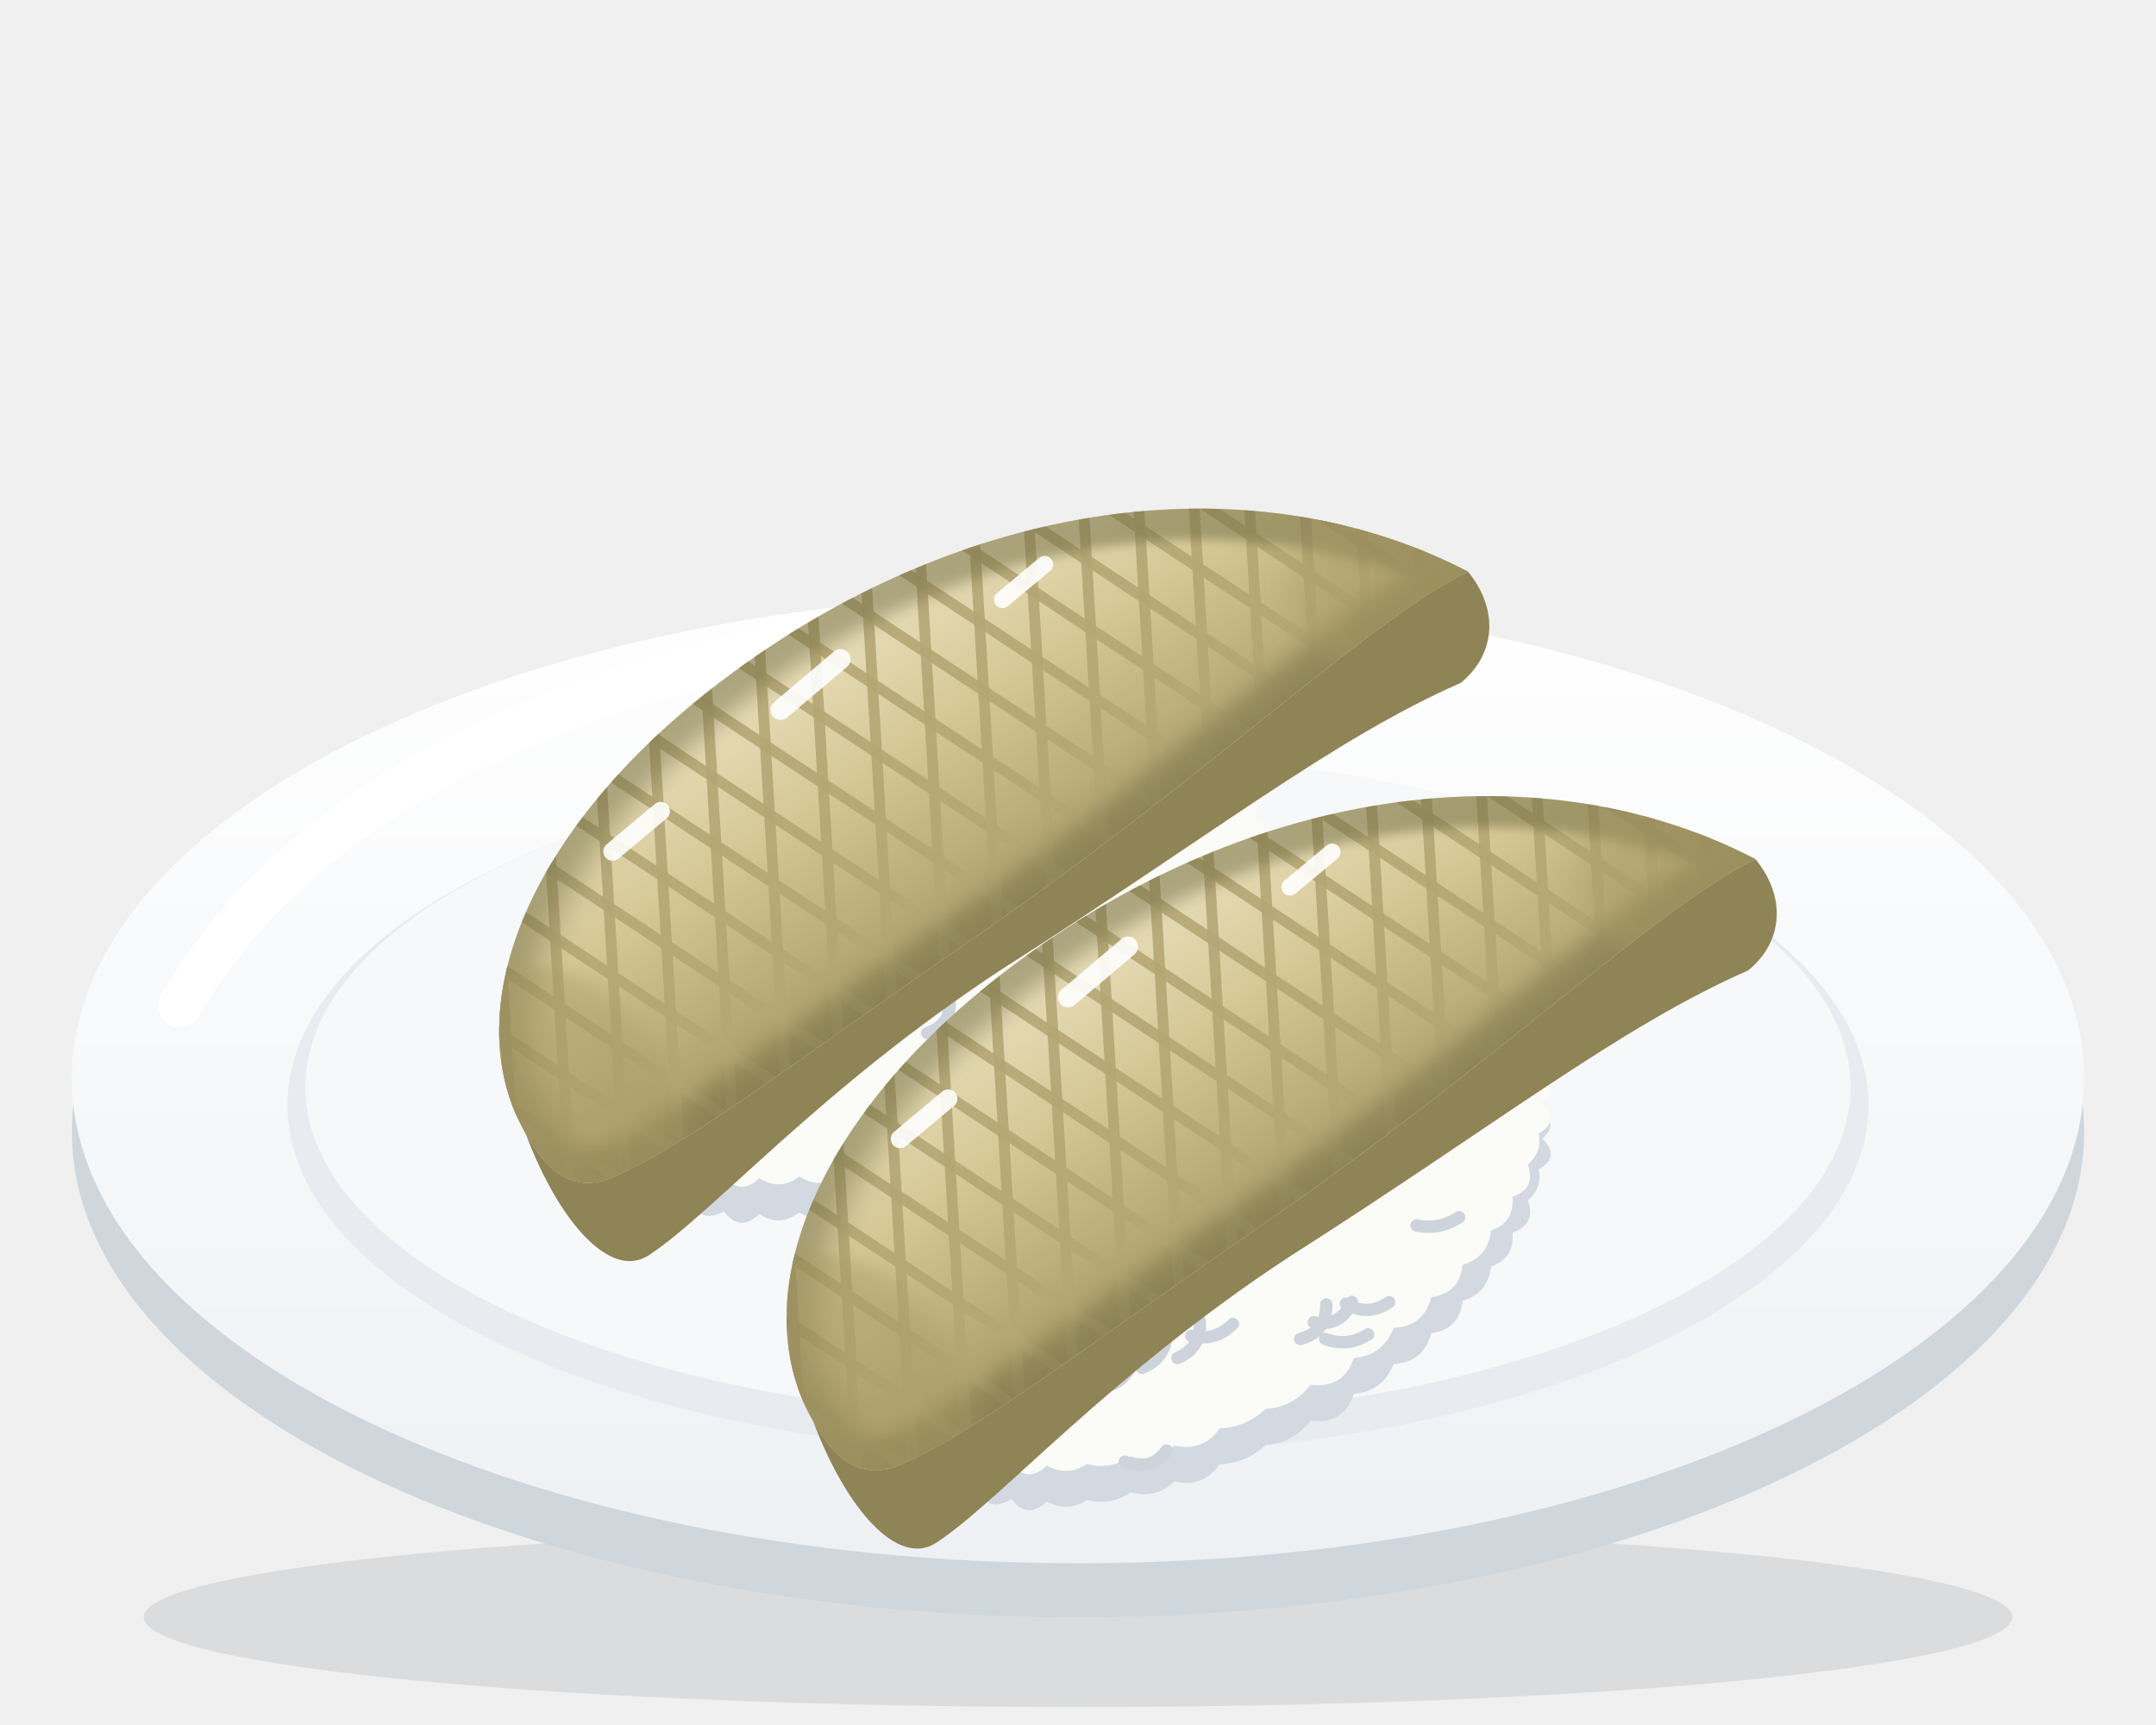
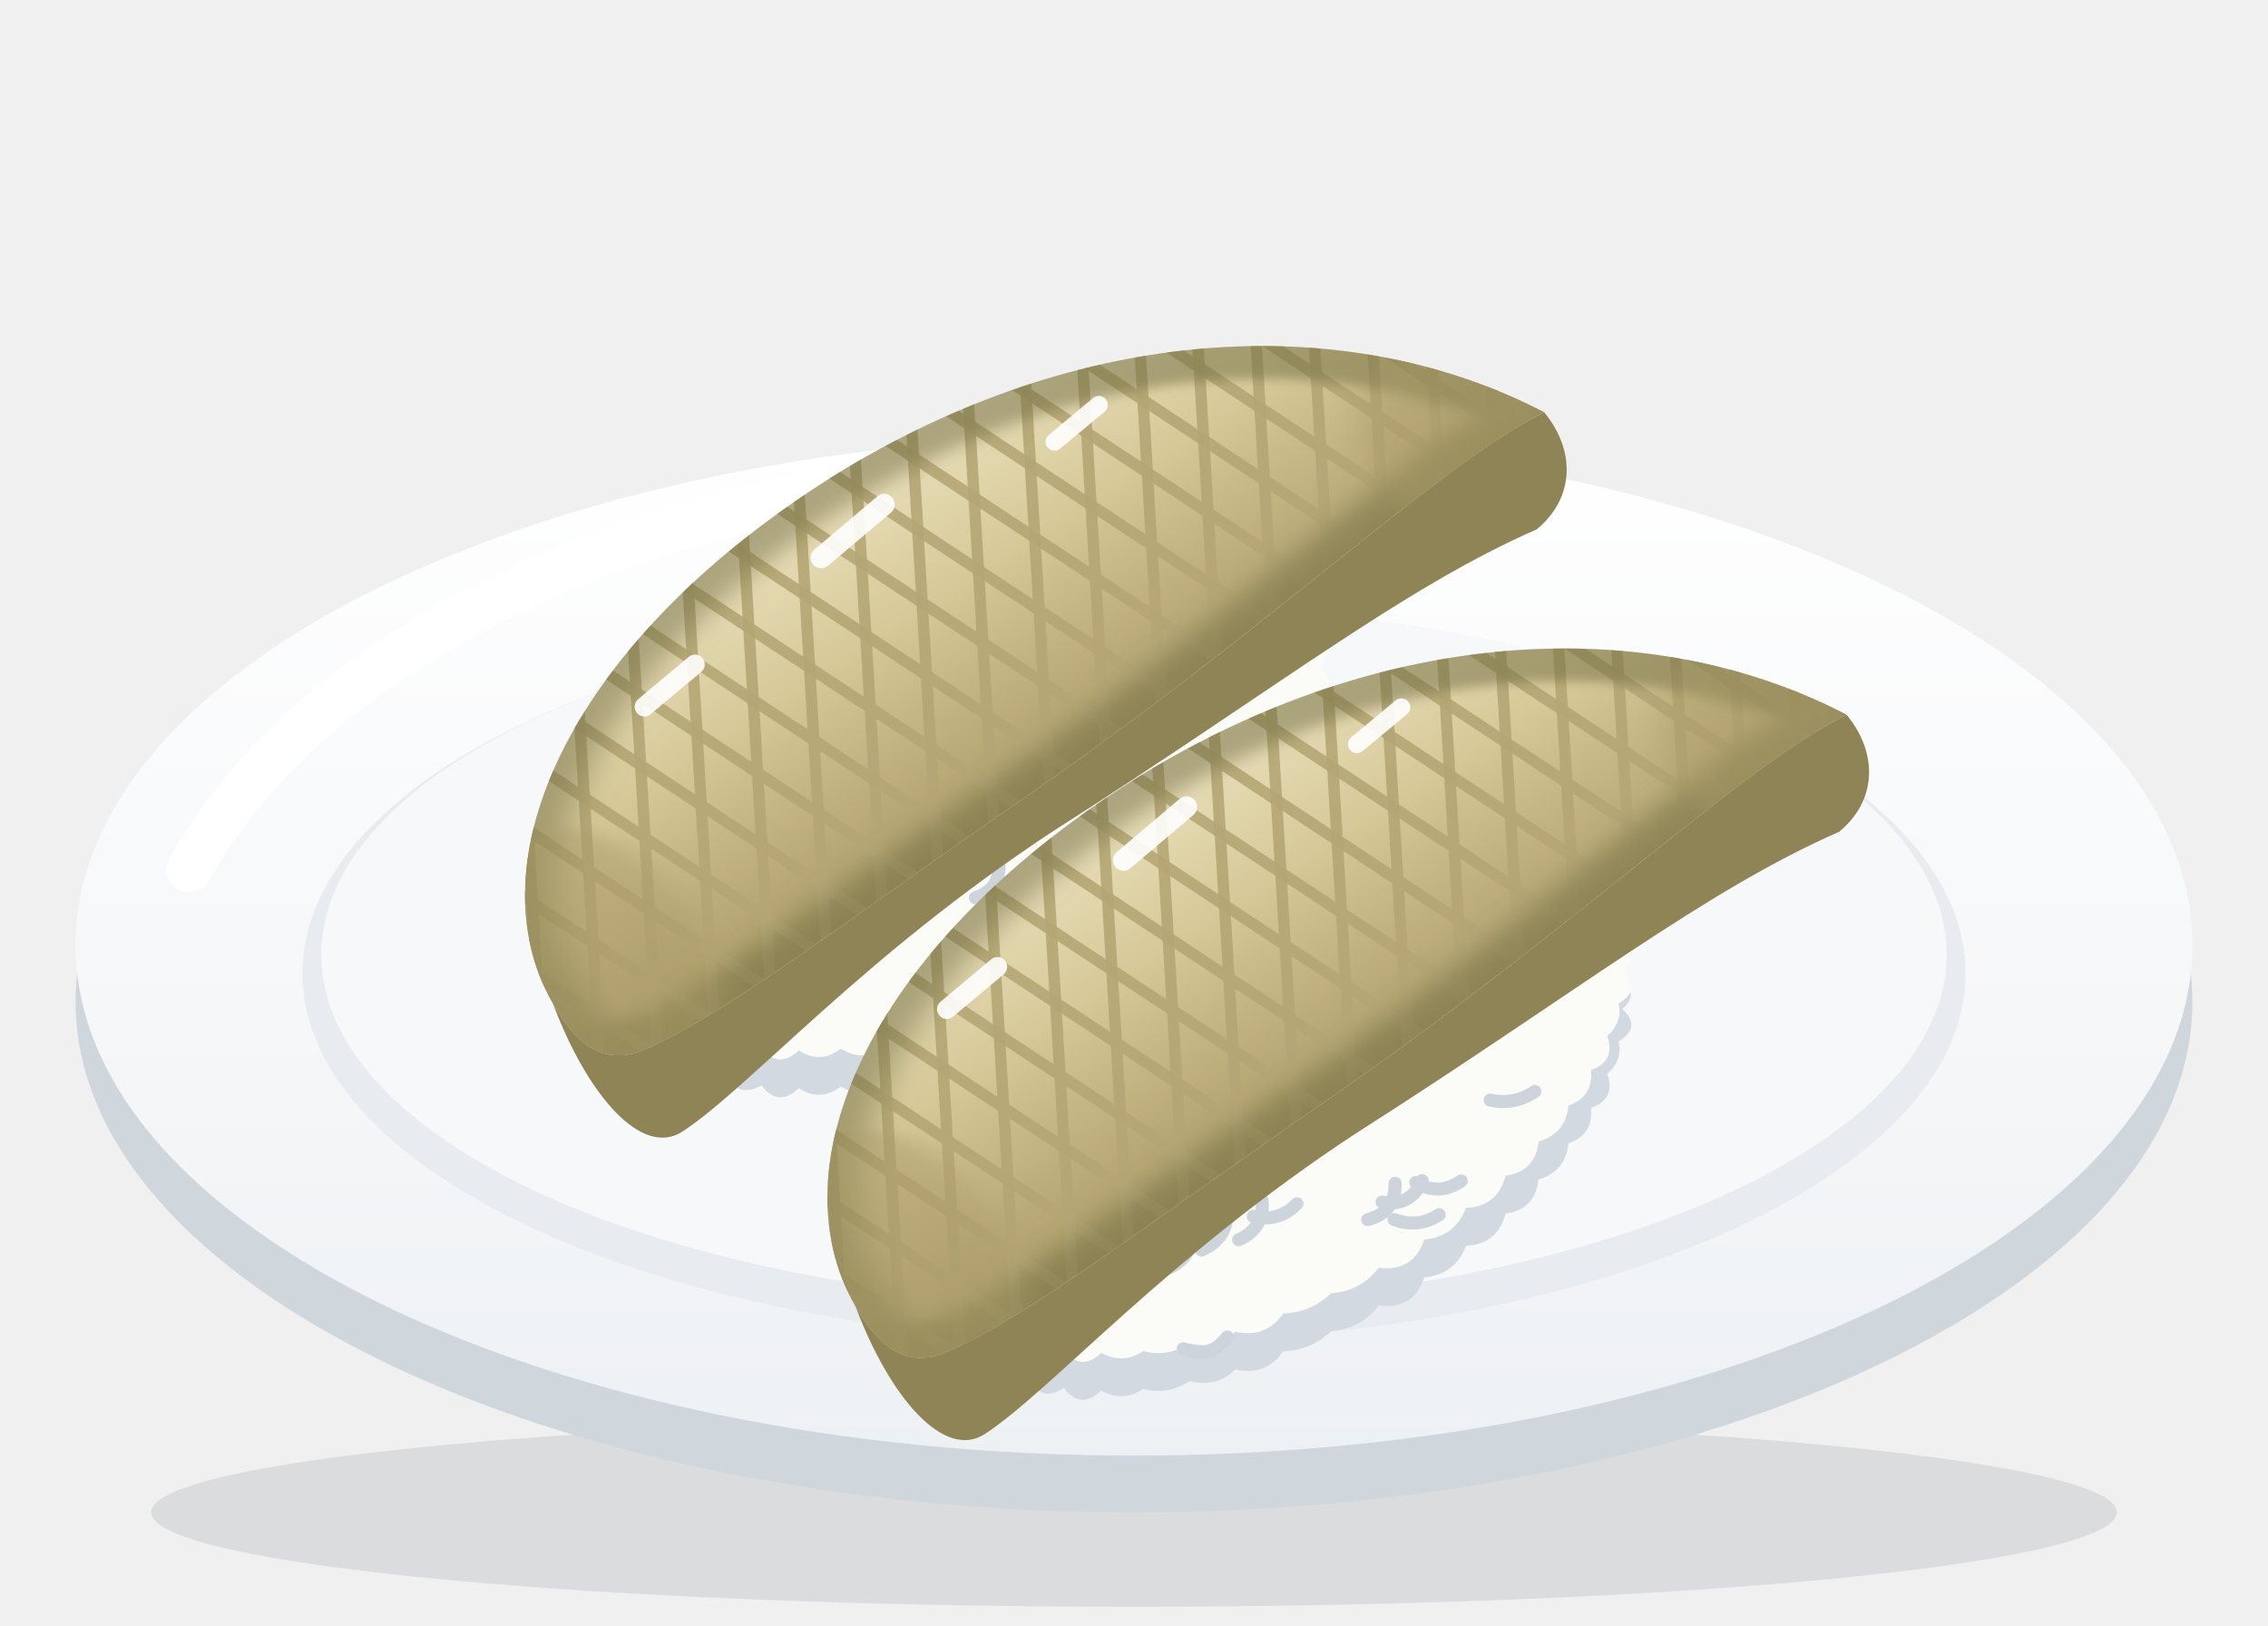
- <svg xmlns="http://www.w3.org/2000/svg" viewBox="0 0 120 96">
+ <svg xmlns="http://www.w3.org/2000/svg" viewBox="0 10 120 86">
  <defs>
    <filter id="soft" x="-20%" y="-50%" width="140%" height="200%">
      <feGaussianBlur stdDeviation="0.8" />
    </filter>
    <linearGradient id="plate" x1="0" y1="0" x2="0" y2="1">
      <stop offset="0" stop-color="#ffffff" />
      <stop offset="1" stop-color="#eef1f4" />
    </linearGradient>
    <linearGradient id="t" x1="0" y1="0" x2="0.15" y2="1">
      <stop offset="0" stop-color="#efe6c6" />
      <stop offset="0.45" stop-color="#d6c897" />
      <stop offset="1" stop-color="#a99a66" />
    </linearGradient>
  </defs>
  <ellipse cx="60" cy="90" rx="52" ry="5" fill="#1c2b36" opacity="0.10" />
  <ellipse cx="60" cy="63" rx="56" ry="27" fill="#cfd6dc" />
  <ellipse cx="60" cy="60" rx="56" ry="27" fill="url(#plate)" />
  <ellipse cx="60" cy="61.5" rx="44" ry="19.5" fill="#e8ecf0" />
  <ellipse cx="60" cy="60.5" rx="43" ry="18.5" fill="#f6f8fa" />
  <path d="M10 56 C18 42 38 35 60 34" fill="none" stroke="#fff" stroke-width="2.4" stroke-linecap="round" />
  <g transform="translate(52 54.5) rotate(-30) scale(0.86)">
    <path d="M23 0 Q23.8 0.9 22.8 1.6 Q23 2.7 22.1 3.2 Q22.7 4.9 20.9 4.8 Q20.5 5.9 19.3 6.2 Q19 7.7 17.4 7.5 Q16.5 8.6 15.1 8.7 Q14.2 10.4 12.4 9.7 Q11.4 11.5 9.6 10.5 Q8.1 11.3 6.5 11 Q4.9 11.7 3.3 11.4 Q1.7 12.8 0 11.5 Q-1.7 12.9 -3.3 11.4 Q-5 12.2 -6.5 11 Q-8.2 11.7 -9.6 10.5 Q-11.4 11.5 -12.4 9.7 Q-14.2 10.4 -15.1 8.7 Q-16.7 8.9 -17.4 7.5 Q-19.1 7.9 -19.3 6.2 Q-20.8 6.2 -20.9 4.8 Q-22.4 4.6 -22.1 3.2 Q-23.7 3 -22.8 1.6 Q-24 1 -23 0 Q-23.9 -1 -22.8 -1.6 Q-23.7 -3 -22.1 -3.2 Q-22.3 -4.6 -20.9 -4.8 Q-21.1 -6.5 -19.3 -6.2 Q-18.9 -7.6 -17.4 -7.5 Q-16.8 -9.1 -15.1 -8.7 Q-14.3 -10.5 -12.4 -9.7 Q-11.4 -11.3 -9.6 -10.5 Q-8.2 -11.9 -6.5 -11 Q-5 -12 -3.3 -11.4 Q-1.7 -12.7 -0 -11.5 Q1.7 -12.8 3.3 -11.4 Q5 -12 6.5 -11 Q8.2 -11.8 9.6 -10.5 Q11.2 -10.6 12.4 -9.7 Q14.1 -10.1 15.1 -8.7 Q16.7 -8.9 17.4 -7.5 Q18.9 -7.6 19.3 -6.2 Q21.1 -6.5 20.9 -4.8 Q22.5 -4.7 22.1 -3.2 Q23.5 -2.9 22.8 -1.6 Q23.8 -0.9 23 0 Z" fill="#d3d9e1" />
  </g>
  <g transform="translate(52 52.5) rotate(-30) scale(0.86)">
    <path d="M23 0 Q23.8 0.9 22.8 1.6 Q23 2.7 22.1 3.2 Q22.7 4.9 20.9 4.8 Q20.5 5.9 19.3 6.2 Q19 7.7 17.4 7.5 Q16.5 8.6 15.1 8.7 Q14.2 10.4 12.4 9.7 Q11.4 11.5 9.6 10.5 Q8.1 11.3 6.5 11 Q4.9 11.7 3.3 11.4 Q1.7 12.8 0 11.5 Q-1.7 12.9 -3.3 11.4 Q-5 12.2 -6.5 11 Q-8.2 11.7 -9.6 10.5 Q-11.4 11.5 -12.4 9.7 Q-14.2 10.4 -15.1 8.7 Q-16.7 8.9 -17.4 7.5 Q-19.1 7.9 -19.3 6.2 Q-20.8 6.2 -20.9 4.8 Q-22.4 4.6 -22.1 3.2 Q-23.7 3 -22.8 1.6 Q-24 1 -23 0 Q-23.9 -1 -22.8 -1.6 Q-23.7 -3 -22.1 -3.2 Q-22.3 -4.6 -20.9 -4.8 Q-21.1 -6.5 -19.3 -6.2 Q-18.9 -7.6 -17.4 -7.5 Q-16.8 -9.1 -15.1 -8.7 Q-14.3 -10.5 -12.4 -9.7 Q-11.4 -11.3 -9.6 -10.5 Q-8.2 -11.9 -6.5 -11 Q-5 -12 -3.3 -11.4 Q-1.7 -12.7 -0 -11.5 Q1.7 -12.8 3.3 -11.4 Q5 -12 6.5 -11 Q8.2 -11.8 9.6 -10.5 Q11.2 -10.6 12.4 -9.7 Q14.1 -10.1 15.1 -8.7 Q16.7 -8.9 17.4 -7.5 Q18.9 -7.6 19.3 -6.2 Q21.1 -6.5 20.9 -4.8 Q22.5 -4.7 22.1 -3.2 Q23.5 -2.9 22.8 -1.6 Q23.8 -0.9 23 0 Z" fill="#fbfbf8" />
  </g>
  <g transform="translate(52 50.5) rotate(-30) scale(0.86)">
    <path d="M23 0 Q23.8 0.9 22.8 1.6 Q23 2.7 22.1 3.2 Q22.7 4.9 20.9 4.8 Q20.5 5.9 19.3 6.2 Q19 7.7 17.4 7.5 Q16.5 8.6 15.1 8.7 Q14.2 10.4 12.4 9.7 Q11.4 11.5 9.6 10.5 Q8.1 11.3 6.5 11 Q4.9 11.7 3.3 11.4 Q1.7 12.8 0 11.5 Q-1.7 12.9 -3.3 11.4 Q-5 12.2 -6.5 11 Q-8.2 11.7 -9.6 10.5 Q-11.4 11.5 -12.4 9.7 Q-14.2 10.4 -15.1 8.7 Q-16.7 8.9 -17.4 7.5 Q-19.1 7.9 -19.3 6.2 Q-20.8 6.2 -20.9 4.8 Q-22.4 4.6 -22.1 3.2 Q-23.7 3 -22.8 1.6 Q-24 1 -23 0 Q-23.9 -1 -22.8 -1.6 Q-23.7 -3 -22.1 -3.2 Q-22.3 -4.6 -20.9 -4.8 Q-21.1 -6.5 -19.3 -6.2 Q-18.9 -7.6 -17.4 -7.5 Q-16.8 -9.1 -15.1 -8.7 Q-14.3 -10.5 -12.4 -9.7 Q-11.4 -11.3 -9.6 -10.5 Q-8.2 -11.9 -6.5 -11 Q-5 -12 -3.3 -11.4 Q-1.7 -12.7 -0 -11.5 Q1.7 -12.8 3.3 -11.4 Q5 -12 6.5 -11 Q8.2 -11.8 9.6 -10.5 Q11.2 -10.6 12.4 -9.7 Q14.1 -10.1 15.1 -8.7 Q16.7 -8.9 17.4 -7.5 Q18.9 -7.6 19.3 -6.2 Q21.1 -6.5 20.9 -4.8 Q22.5 -4.7 22.1 -3.2 Q23.5 -2.9 22.8 -1.6 Q23.8 -0.9 23 0 Z" fill="#fbfbf8" />
  </g>
  <g transform="translate(52 48.5) rotate(-30) scale(0.86)">
    <path d="M23 0 Q23.8 0.9 22.8 1.6 Q23 2.7 22.1 3.2 Q22.7 4.9 20.9 4.8 Q20.5 5.9 19.3 6.2 Q19 7.7 17.4 7.5 Q16.5 8.6 15.1 8.7 Q14.2 10.4 12.4 9.7 Q11.4 11.5 9.6 10.5 Q8.1 11.3 6.5 11 Q4.9 11.7 3.3 11.4 Q1.7 12.8 0 11.5 Q-1.7 12.9 -3.3 11.4 Q-5 12.2 -6.5 11 Q-8.2 11.7 -9.6 10.5 Q-11.4 11.5 -12.4 9.7 Q-14.2 10.4 -15.1 8.7 Q-16.7 8.9 -17.4 7.5 Q-19.1 7.9 -19.3 6.2 Q-20.8 6.2 -20.9 4.8 Q-22.4 4.6 -22.1 3.2 Q-23.7 3 -22.8 1.6 Q-24 1 -23 0 Q-23.9 -1 -22.8 -1.6 Q-23.7 -3 -22.1 -3.2 Q-22.3 -4.6 -20.9 -4.8 Q-21.1 -6.5 -19.3 -6.2 Q-18.9 -7.6 -17.4 -7.5 Q-16.8 -9.1 -15.1 -8.7 Q-14.3 -10.5 -12.4 -9.7 Q-11.4 -11.3 -9.6 -10.5 Q-8.2 -11.9 -6.5 -11 Q-5 -12 -3.3 -11.4 Q-1.7 -12.7 -0 -11.5 Q1.7 -12.8 3.3 -11.4 Q5 -12 6.5 -11 Q8.2 -11.8 9.6 -10.5 Q11.2 -10.6 12.4 -9.7 Q14.1 -10.1 15.1 -8.7 Q16.7 -8.9 17.4 -7.5 Q18.9 -7.6 19.3 -6.2 Q21.1 -6.5 20.9 -4.8 Q22.5 -4.7 22.1 -3.2 Q23.5 -2.9 22.8 -1.6 Q23.8 -0.9 23 0 Z" fill="#fbfbf8" />
  </g>
  <g transform="translate(52 52.5) rotate(-30) scale(0.86)">
    <path d="M-3.3 4.8 q1.4 1.2 2.8 0" transform="rotate(-30 -3.3 4.8)" fill="none" stroke="#cdd4dc" stroke-width="0.8" stroke-linecap="round" />
    <path d="M10.6 9.1 q1.4 0.6 2.8 0" transform="rotate(-20 10.6 9.1)" fill="none" stroke="#cdd4dc" stroke-width="0.8" stroke-linecap="round" />
    <path d="M15.5 4.4 q1.4 0.6 2.8 0" transform="rotate(24 15.5 4.4)" fill="none" stroke="#cdd4dc" stroke-width="0.8" stroke-linecap="round" />
    <path d="M3.3 7.2 q1.4 1 2.8 0" transform="rotate(6 3.3 7.2)" fill="none" stroke="#cdd4dc" stroke-width="0.8" stroke-linecap="round" />
    <path d="M15.7 9.1 q1.4 0.9 2.8 0" transform="rotate(15 15.7 9.1)" fill="none" stroke="#cdd4dc" stroke-width="0.8" stroke-linecap="round" />
    <path d="M2.1 8.5 q1.4 0.9 2.8 0" transform="rotate(-5 2.1 8.5)" fill="none" stroke="#cdd4dc" stroke-width="0.8" stroke-linecap="round" />
    <path d="M3.8 7.2 q1.4 1.1 2.8 0" transform="rotate(0 3.8 7.2)" fill="none" stroke="#cdd4dc" stroke-width="0.8" stroke-linecap="round" />
    <path d="M9.7 4.5 q1.4 1.1 2.8 0" transform="rotate(-11 9.7 4.5)" fill="none" stroke="#cdd4dc" stroke-width="0.8" stroke-linecap="round" />
    <path d="M12.8 8.8 q1.4 1 2.8 0" transform="rotate(-10 12.8 8.8)" fill="none" stroke="#cdd4dc" stroke-width="0.8" stroke-linecap="round" />
    <path d="M6.1 8 q1.4 0.7 2.8 0" transform="rotate(-18 6.1 8)" fill="none" stroke="#cdd4dc" stroke-width="0.8" stroke-linecap="round" />
  </g>
  <g transform="translate(52 44) rotate(-30) scale(0.86)">
    <path d="M-34 6 C-34 8.5 -33.5 10.6 -31 11.2 C-26 12 -16 10.6 -2 9.5 C16 8 30 4.5 37 5 C37.5 8 36 10.5 33 11 C24 10 14 11.5 -2 12.2 C-16 13 -26 16.5 -31 16.8 C-34 17 -35 12 -34 6 Z" fill="#8f8456" />
  </g>
  <g transform="translate(52 44) rotate(-30) scale(0.86)">
    <clipPath id="c0">
      <path d="M-34 6 C-34 -4 -22 -13 -2 -13.5 C16 -13.8 30 -6 37 5 C30 4.5 16 8 -2 9.5 C-16 10.6 -26 12 -31 11.2 C-33.5 10.6 -34 8.5 -34 6 Z" />
    </clipPath>
    <path d="M-34 6 C-34 -4 -22 -13 -2 -13.5 C16 -13.8 30 -6 37 5 C30 4.5 16 8 -2 9.5 C-16 10.6 -26 12 -31 11.2 C-33.5 10.6 -34 8.5 -34 6 Z" fill="url(#t)" />
    <g clip-path="url(#c0)">
      <path d="M-56 -16 l16 32 M-56 16 l16 -32" stroke="#b5a674" stroke-width="0.7" opacity="0.9" />
      <path d="M-52 -16 l16 32 M-52 16 l16 -32" stroke="#b5a674" stroke-width="0.7" opacity="0.9" />
      <path d="M-48 -16 l16 32 M-48 16 l16 -32" stroke="#b5a674" stroke-width="0.7" opacity="0.9" />
      <path d="M-44 -16 l16 32 M-44 16 l16 -32" stroke="#b5a674" stroke-width="0.7" opacity="0.9" />
      <path d="M-40 -16 l16 32 M-40 16 l16 -32" stroke="#b5a674" stroke-width="0.7" opacity="0.9" />
      <path d="M-36 -16 l16 32 M-36 16 l16 -32" stroke="#b5a674" stroke-width="0.7" opacity="0.9" />
      <path d="M-32 -16 l16 32 M-32 16 l16 -32" stroke="#b5a674" stroke-width="0.7" opacity="0.9" />
      <path d="M-28 -16 l16 32 M-28 16 l16 -32" stroke="#b5a674" stroke-width="0.7" opacity="0.9" />
      <path d="M-24 -16 l16 32 M-24 16 l16 -32" stroke="#b5a674" stroke-width="0.7" opacity="0.9" />
      <path d="M-20 -16 l16 32 M-20 16 l16 -32" stroke="#b5a674" stroke-width="0.7" opacity="0.9" />
      <path d="M-16 -16 l16 32 M-16 16 l16 -32" stroke="#b5a674" stroke-width="0.7" opacity="0.9" />
      <path d="M-12 -16 l16 32 M-12 16 l16 -32" stroke="#b5a674" stroke-width="0.7" opacity="0.9" />
      <path d="M-8 -16 l16 32 M-8 16 l16 -32" stroke="#b5a674" stroke-width="0.7" opacity="0.9" />
      <path d="M-4 -16 l16 32 M-4 16 l16 -32" stroke="#b5a674" stroke-width="0.7" opacity="0.9" />
      <path d="M0 -16 l16 32 M0 16 l16 -32" stroke="#b5a674" stroke-width="0.7" opacity="0.9" />
      <path d="M4 -16 l16 32 M4 16 l16 -32" stroke="#b5a674" stroke-width="0.7" opacity="0.9" />
      <path d="M8 -16 l16 32 M8 16 l16 -32" stroke="#b5a674" stroke-width="0.7" opacity="0.9" />
      <path d="M12 -16 l16 32 M12 16 l16 -32" stroke="#b5a674" stroke-width="0.7" opacity="0.9" />
      <path d="M16 -16 l16 32 M16 16 l16 -32" stroke="#b5a674" stroke-width="0.7" opacity="0.9" />
      <path d="M20 -16 l16 32 M20 16 l16 -32" stroke="#b5a674" stroke-width="0.7" opacity="0.9" />
      <path d="M24 -16 l16 32 M24 16 l16 -32" stroke="#b5a674" stroke-width="0.7" opacity="0.9" />
      <path d="M28 -16 l16 32 M28 16 l16 -32" stroke="#b5a674" stroke-width="0.7" opacity="0.9" />
      <path d="M32 -16 l16 32 M32 16 l16 -32" stroke="#b5a674" stroke-width="0.7" opacity="0.9" />
      <path d="M36 -16 l16 32 M36 16 l16 -32" stroke="#b5a674" stroke-width="0.7" opacity="0.9" />
      <path d="M40 -16 l16 32 M40 16 l16 -32" stroke="#b5a674" stroke-width="0.7" opacity="0.9" />
      <path d="M44 -16 l16 32 M44 16 l16 -32" stroke="#b5a674" stroke-width="0.7" opacity="0.9" />
      <path d="M48 -16 l16 32 M48 16 l16 -32" stroke="#b5a674" stroke-width="0.7" opacity="0.9" />
      <path d="M52 -16 l16 32 M52 16 l16 -32" stroke="#b5a674" stroke-width="0.7" opacity="0.9" />
      <path d="M-34 6 C-34 -4 -22 -13 -2 -13.5 C16 -13.8 30 -6 37 5 C30 4.5 16 8 -2 9.5 C-16 10.6 -26 12 -31 11.2 C-33.5 10.6 -34 8.5 -34 6 Z" fill="none" stroke="#6e6a40" stroke-width="4" opacity="0.5" filter="url(#soft)" />
      <path d="M-20 -7 l4 -0.7" stroke="#fff" stroke-width="1.2" stroke-linecap="round" opacity="0.9" />
      <path d="M-6 -9.5 l5 -0.9" stroke="#fff" stroke-width="1.3" stroke-linecap="round" opacity="0.9" />
      <path d="M10 -8.5 l3.5 -0.6" stroke="#fff" stroke-width="1.1" stroke-linecap="round" opacity="0.9" />
      <ellipse cx="-31" cy="6" rx="7" ry="10" fill="#a99a66" opacity="0.45" filter="url(#soft)" />
      <ellipse cx="32" cy="3" rx="6" ry="6" fill="#a99a66" opacity="0.45" filter="url(#soft)" />
    </g>
  </g>
  <g transform="translate(68 70.5) rotate(-30) scale(0.86)">
    <path d="M23 0 Q23.9 1 22.8 1.6 Q23.6 2.9 22.1 3.2 Q22.6 4.8 20.9 4.8 Q20.6 5.9 19.3 6.2 Q19 7.8 17.4 7.5 Q16.7 9 15.1 8.7 Q14.1 10.1 12.4 9.7 Q11.3 11.2 9.6 10.5 Q8.2 11.9 6.5 11 Q5 12.2 3.3 11.4 Q1.7 12.8 0 11.5 Q-1.7 12.2 -3.3 11.4 Q-5 11.8 -6.5 11 Q-8.2 11.8 -9.6 10.5 Q-11.2 10.9 -12.4 9.7 Q-14 9.8 -15.1 8.7 Q-16.6 8.8 -17.4 7.5 Q-19.1 7.9 -19.3 6.2 Q-20.9 6.3 -20.9 4.8 Q-22.3 4.6 -22.1 3.2 Q-23.5 2.9 -22.8 1.6 Q-24.2 1 -23 0 Q-23.7 -0.9 -22.8 -1.6 Q-22.9 -2.6 -22.1 -3.2 Q-22.5 -4.7 -20.9 -4.8 Q-21 -6.4 -19.3 -6.2 Q-18.9 -7.6 -17.4 -7.5 Q-16.8 -9.3 -15.1 -8.7 Q-14 -9.9 -12.4 -9.7 Q-11.2 -10.7 -9.6 -10.5 Q-8.2 -11.8 -6.5 -11 Q-5 -11.8 -3.3 -11.4 Q-1.7 -12.3 -0 -11.5 Q1.7 -12.6 3.3 -11.4 Q5 -12.2 6.5 -11 Q8.1 -11.4 9.6 -10.5 Q11.2 -10.8 12.4 -9.7 Q14 -9.7 15.1 -8.7 Q16.9 -9.4 17.4 -7.5 Q19.2 -8.1 19.3 -6.2 Q20.9 -6.3 20.9 -4.8 Q22.4 -4.7 22.1 -3.2 Q23.1 -2.7 22.8 -1.6 Q23.5 -0.9 23 0 Z" fill="#d3d9e1" />
  </g>
  <g transform="translate(68 68.5) rotate(-30) scale(0.86)">
    <path d="M23 0 Q23.9 1 22.8 1.6 Q23.6 2.9 22.1 3.2 Q22.6 4.8 20.9 4.8 Q20.6 5.9 19.3 6.2 Q19 7.8 17.4 7.5 Q16.7 9 15.1 8.7 Q14.1 10.1 12.4 9.7 Q11.3 11.2 9.6 10.5 Q8.2 11.9 6.5 11 Q5 12.2 3.3 11.4 Q1.7 12.8 0 11.5 Q-1.7 12.2 -3.3 11.4 Q-5 11.8 -6.5 11 Q-8.2 11.8 -9.6 10.5 Q-11.2 10.9 -12.4 9.7 Q-14 9.8 -15.1 8.7 Q-16.6 8.8 -17.4 7.5 Q-19.1 7.9 -19.3 6.2 Q-20.9 6.3 -20.9 4.8 Q-22.3 4.6 -22.1 3.2 Q-23.5 2.9 -22.8 1.6 Q-24.2 1 -23 0 Q-23.7 -0.9 -22.8 -1.6 Q-22.9 -2.6 -22.1 -3.2 Q-22.5 -4.7 -20.9 -4.8 Q-21 -6.4 -19.3 -6.2 Q-18.9 -7.6 -17.4 -7.5 Q-16.8 -9.3 -15.1 -8.7 Q-14 -9.9 -12.4 -9.7 Q-11.2 -10.7 -9.6 -10.5 Q-8.2 -11.8 -6.5 -11 Q-5 -11.8 -3.3 -11.4 Q-1.7 -12.3 -0 -11.5 Q1.7 -12.6 3.3 -11.4 Q5 -12.2 6.5 -11 Q8.1 -11.4 9.6 -10.5 Q11.2 -10.8 12.4 -9.7 Q14 -9.7 15.1 -8.7 Q16.9 -9.4 17.4 -7.5 Q19.2 -8.1 19.3 -6.2 Q20.9 -6.3 20.9 -4.8 Q22.4 -4.7 22.1 -3.2 Q23.1 -2.7 22.8 -1.6 Q23.5 -0.9 23 0 Z" fill="#fbfbf8" />
  </g>
  <g transform="translate(68 66.5) rotate(-30) scale(0.86)">
    <path d="M23 0 Q23.9 1 22.8 1.6 Q23.6 2.9 22.1 3.2 Q22.6 4.8 20.9 4.8 Q20.6 5.9 19.3 6.2 Q19 7.8 17.4 7.5 Q16.7 9 15.1 8.7 Q14.1 10.1 12.4 9.7 Q11.3 11.2 9.6 10.5 Q8.2 11.9 6.5 11 Q5 12.2 3.3 11.4 Q1.7 12.8 0 11.5 Q-1.7 12.2 -3.3 11.4 Q-5 11.8 -6.5 11 Q-8.2 11.8 -9.6 10.5 Q-11.2 10.9 -12.4 9.7 Q-14 9.8 -15.1 8.7 Q-16.6 8.8 -17.4 7.5 Q-19.1 7.9 -19.3 6.2 Q-20.9 6.3 -20.9 4.8 Q-22.3 4.6 -22.1 3.2 Q-23.5 2.9 -22.8 1.6 Q-24.2 1 -23 0 Q-23.7 -0.9 -22.8 -1.6 Q-22.9 -2.6 -22.1 -3.2 Q-22.5 -4.7 -20.9 -4.8 Q-21 -6.4 -19.3 -6.2 Q-18.9 -7.6 -17.4 -7.5 Q-16.8 -9.3 -15.1 -8.7 Q-14 -9.9 -12.4 -9.7 Q-11.2 -10.7 -9.6 -10.5 Q-8.2 -11.8 -6.5 -11 Q-5 -11.8 -3.3 -11.4 Q-1.7 -12.3 -0 -11.5 Q1.7 -12.6 3.3 -11.4 Q5 -12.2 6.5 -11 Q8.1 -11.4 9.6 -10.5 Q11.2 -10.8 12.4 -9.7 Q14 -9.7 15.1 -8.7 Q16.9 -9.4 17.4 -7.5 Q19.2 -8.1 19.3 -6.2 Q20.9 -6.3 20.9 -4.8 Q22.4 -4.7 22.1 -3.2 Q23.1 -2.7 22.8 -1.6 Q23.5 -0.9 23 0 Z" fill="#fbfbf8" />
  </g>
  <g transform="translate(68 64.5) rotate(-30) scale(0.86)">
    <path d="M23 0 Q23.9 1 22.8 1.6 Q23.6 2.9 22.1 3.2 Q22.6 4.8 20.9 4.8 Q20.6 5.9 19.3 6.2 Q19 7.8 17.4 7.5 Q16.7 9 15.1 8.7 Q14.1 10.1 12.4 9.7 Q11.3 11.2 9.6 10.5 Q8.2 11.9 6.5 11 Q5 12.2 3.3 11.4 Q1.7 12.8 0 11.5 Q-1.7 12.2 -3.3 11.4 Q-5 11.8 -6.5 11 Q-8.2 11.8 -9.6 10.5 Q-11.2 10.9 -12.4 9.7 Q-14 9.8 -15.1 8.7 Q-16.6 8.8 -17.4 7.5 Q-19.1 7.9 -19.3 6.2 Q-20.9 6.3 -20.9 4.8 Q-22.3 4.6 -22.1 3.2 Q-23.5 2.9 -22.8 1.6 Q-24.2 1 -23 0 Q-23.7 -0.9 -22.8 -1.6 Q-22.9 -2.6 -22.1 -3.2 Q-22.5 -4.7 -20.9 -4.8 Q-21 -6.4 -19.3 -6.2 Q-18.9 -7.6 -17.4 -7.5 Q-16.8 -9.3 -15.1 -8.7 Q-14 -9.9 -12.4 -9.7 Q-11.2 -10.7 -9.6 -10.5 Q-8.2 -11.8 -6.5 -11 Q-5 -11.8 -3.3 -11.4 Q-1.7 -12.3 -0 -11.5 Q1.7 -12.6 3.3 -11.4 Q5 -12.2 6.5 -11 Q8.1 -11.4 9.6 -10.5 Q11.2 -10.8 12.4 -9.7 Q14 -9.7 15.1 -8.7 Q16.9 -9.4 17.4 -7.5 Q19.2 -8.1 19.3 -6.2 Q20.9 -6.3 20.9 -4.8 Q22.4 -4.7 22.1 -3.2 Q23.1 -2.7 22.8 -1.6 Q23.5 -0.9 23 0 Z" fill="#fbfbf8" />
  </g>
  <g transform="translate(68 68.5) rotate(-30) scale(0.86)">
    <path d="M0.9 8.6 q1.4 1.1 2.8 0" transform="rotate(-23 0.9 8.6)" fill="none" stroke="#cdd4dc" stroke-width="0.8" stroke-linecap="round" />
    <path d="M-12.9 9.8 q1.4 1.1 2.8 0" transform="rotate(15 -12.9 9.8)" fill="none" stroke="#cdd4dc" stroke-width="0.8" stroke-linecap="round" />
    <path d="M4.6 8.1 q1.4 0.9 2.8 0" transform="rotate(28 4.6 8.1)" fill="none" stroke="#cdd4dc" stroke-width="0.8" stroke-linecap="round" />
    <path d="M-11.8 4.9 q1.4 0.9 2.8 0" transform="rotate(-13 -11.8 4.9)" fill="none" stroke="#cdd4dc" stroke-width="0.8" stroke-linecap="round" />
    <path d="M-5.1 4.9 q1.4 0.8 2.8 0" transform="rotate(14 -5.1 4.9)" fill="none" stroke="#cdd4dc" stroke-width="0.8" stroke-linecap="round" />
    <path d="M2.3 9.4 q1.4 0.7 2.8 0" transform="rotate(24 2.3 9.4)" fill="none" stroke="#cdd4dc" stroke-width="0.8" stroke-linecap="round" />
    <path d="M11.1 6 q1.4 0.6 2.8 0" transform="rotate(19 11.1 6)" fill="none" stroke="#cdd4dc" stroke-width="0.8" stroke-linecap="round" />
    <path d="M-6.6 5.7 q1.4 1 2.8 0" transform="rotate(-29 -6.6 5.7)" fill="none" stroke="#cdd4dc" stroke-width="0.8" stroke-linecap="round" />
    <path d="M-8.9 5.1 q1.4 0.9 2.8 0" transform="rotate(-25 -8.9 5.1)" fill="none" stroke="#cdd4dc" stroke-width="0.8" stroke-linecap="round" />
    <path d="M2.2 8.1 q1.4 1.1 2.8 0" transform="rotate(2 2.2 8.1)" fill="none" stroke="#cdd4dc" stroke-width="0.8" stroke-linecap="round" />
  </g>
  <g transform="translate(68 60) rotate(-30) scale(0.86)">
    <path d="M-34 6 C-34 8.5 -33.5 10.6 -31 11.2 C-26 12 -16 10.6 -2 9.5 C16 8 30 4.5 37 5 C37.5 8 36 10.5 33 11 C24 10 14 11.5 -2 12.2 C-16 13 -26 16.5 -31 16.8 C-34 17 -35 12 -34 6 Z" fill="#8f8456" />
  </g>
  <g transform="translate(68 60) rotate(-30) scale(0.86)">
    <clipPath id="c1">
      <path d="M-34 6 C-34 -4 -22 -13 -2 -13.5 C16 -13.8 30 -6 37 5 C30 4.5 16 8 -2 9.5 C-16 10.6 -26 12 -31 11.2 C-33.5 10.6 -34 8.5 -34 6 Z" />
    </clipPath>
    <path d="M-34 6 C-34 -4 -22 -13 -2 -13.5 C16 -13.8 30 -6 37 5 C30 4.5 16 8 -2 9.5 C-16 10.6 -26 12 -31 11.2 C-33.5 10.6 -34 8.5 -34 6 Z" fill="url(#t)" />
    <g clip-path="url(#c1)">
      <path d="M-56 -16 l16 32 M-56 16 l16 -32" stroke="#b5a674" stroke-width="0.7" opacity="0.9" />
      <path d="M-52 -16 l16 32 M-52 16 l16 -32" stroke="#b5a674" stroke-width="0.7" opacity="0.9" />
      <path d="M-48 -16 l16 32 M-48 16 l16 -32" stroke="#b5a674" stroke-width="0.7" opacity="0.9" />
      <path d="M-44 -16 l16 32 M-44 16 l16 -32" stroke="#b5a674" stroke-width="0.7" opacity="0.9" />
      <path d="M-40 -16 l16 32 M-40 16 l16 -32" stroke="#b5a674" stroke-width="0.7" opacity="0.9" />
      <path d="M-36 -16 l16 32 M-36 16 l16 -32" stroke="#b5a674" stroke-width="0.7" opacity="0.9" />
      <path d="M-32 -16 l16 32 M-32 16 l16 -32" stroke="#b5a674" stroke-width="0.7" opacity="0.9" />
      <path d="M-28 -16 l16 32 M-28 16 l16 -32" stroke="#b5a674" stroke-width="0.7" opacity="0.9" />
      <path d="M-24 -16 l16 32 M-24 16 l16 -32" stroke="#b5a674" stroke-width="0.7" opacity="0.9" />
      <path d="M-20 -16 l16 32 M-20 16 l16 -32" stroke="#b5a674" stroke-width="0.7" opacity="0.9" />
      <path d="M-16 -16 l16 32 M-16 16 l16 -32" stroke="#b5a674" stroke-width="0.7" opacity="0.9" />
      <path d="M-12 -16 l16 32 M-12 16 l16 -32" stroke="#b5a674" stroke-width="0.7" opacity="0.9" />
      <path d="M-8 -16 l16 32 M-8 16 l16 -32" stroke="#b5a674" stroke-width="0.7" opacity="0.9" />
      <path d="M-4 -16 l16 32 M-4 16 l16 -32" stroke="#b5a674" stroke-width="0.7" opacity="0.9" />
      <path d="M0 -16 l16 32 M0 16 l16 -32" stroke="#b5a674" stroke-width="0.7" opacity="0.9" />
      <path d="M4 -16 l16 32 M4 16 l16 -32" stroke="#b5a674" stroke-width="0.7" opacity="0.9" />
      <path d="M8 -16 l16 32 M8 16 l16 -32" stroke="#b5a674" stroke-width="0.7" opacity="0.9" />
      <path d="M12 -16 l16 32 M12 16 l16 -32" stroke="#b5a674" stroke-width="0.7" opacity="0.9" />
      <path d="M16 -16 l16 32 M16 16 l16 -32" stroke="#b5a674" stroke-width="0.7" opacity="0.9" />
      <path d="M20 -16 l16 32 M20 16 l16 -32" stroke="#b5a674" stroke-width="0.7" opacity="0.9" />
      <path d="M24 -16 l16 32 M24 16 l16 -32" stroke="#b5a674" stroke-width="0.7" opacity="0.9" />
      <path d="M28 -16 l16 32 M28 16 l16 -32" stroke="#b5a674" stroke-width="0.7" opacity="0.9" />
      <path d="M32 -16 l16 32 M32 16 l16 -32" stroke="#b5a674" stroke-width="0.7" opacity="0.9" />
      <path d="M36 -16 l16 32 M36 16 l16 -32" stroke="#b5a674" stroke-width="0.7" opacity="0.9" />
      <path d="M40 -16 l16 32 M40 16 l16 -32" stroke="#b5a674" stroke-width="0.7" opacity="0.9" />
      <path d="M44 -16 l16 32 M44 16 l16 -32" stroke="#b5a674" stroke-width="0.7" opacity="0.9" />
      <path d="M48 -16 l16 32 M48 16 l16 -32" stroke="#b5a674" stroke-width="0.7" opacity="0.9" />
      <path d="M52 -16 l16 32 M52 16 l16 -32" stroke="#b5a674" stroke-width="0.7" opacity="0.9" />
      <path d="M-34 6 C-34 -4 -22 -13 -2 -13.5 C16 -13.8 30 -6 37 5 C30 4.5 16 8 -2 9.5 C-16 10.6 -26 12 -31 11.2 C-33.5 10.6 -34 8.5 -34 6 Z" fill="none" stroke="#6e6a40" stroke-width="4" opacity="0.5" filter="url(#soft)" />
      <path d="M-20 -7 l4 -0.7" stroke="#fff" stroke-width="1.2" stroke-linecap="round" opacity="0.9" />
      <path d="M-6 -9.5 l5 -0.9" stroke="#fff" stroke-width="1.3" stroke-linecap="round" opacity="0.9" />
      <path d="M10 -8.5 l3.5 -0.6" stroke="#fff" stroke-width="1.1" stroke-linecap="round" opacity="0.9" />
      <ellipse cx="-31" cy="6" rx="7" ry="10" fill="#a99a66" opacity="0.45" filter="url(#soft)" />
      <ellipse cx="32" cy="3" rx="6" ry="6" fill="#a99a66" opacity="0.45" filter="url(#soft)" />
    </g>
  </g>
</svg>
